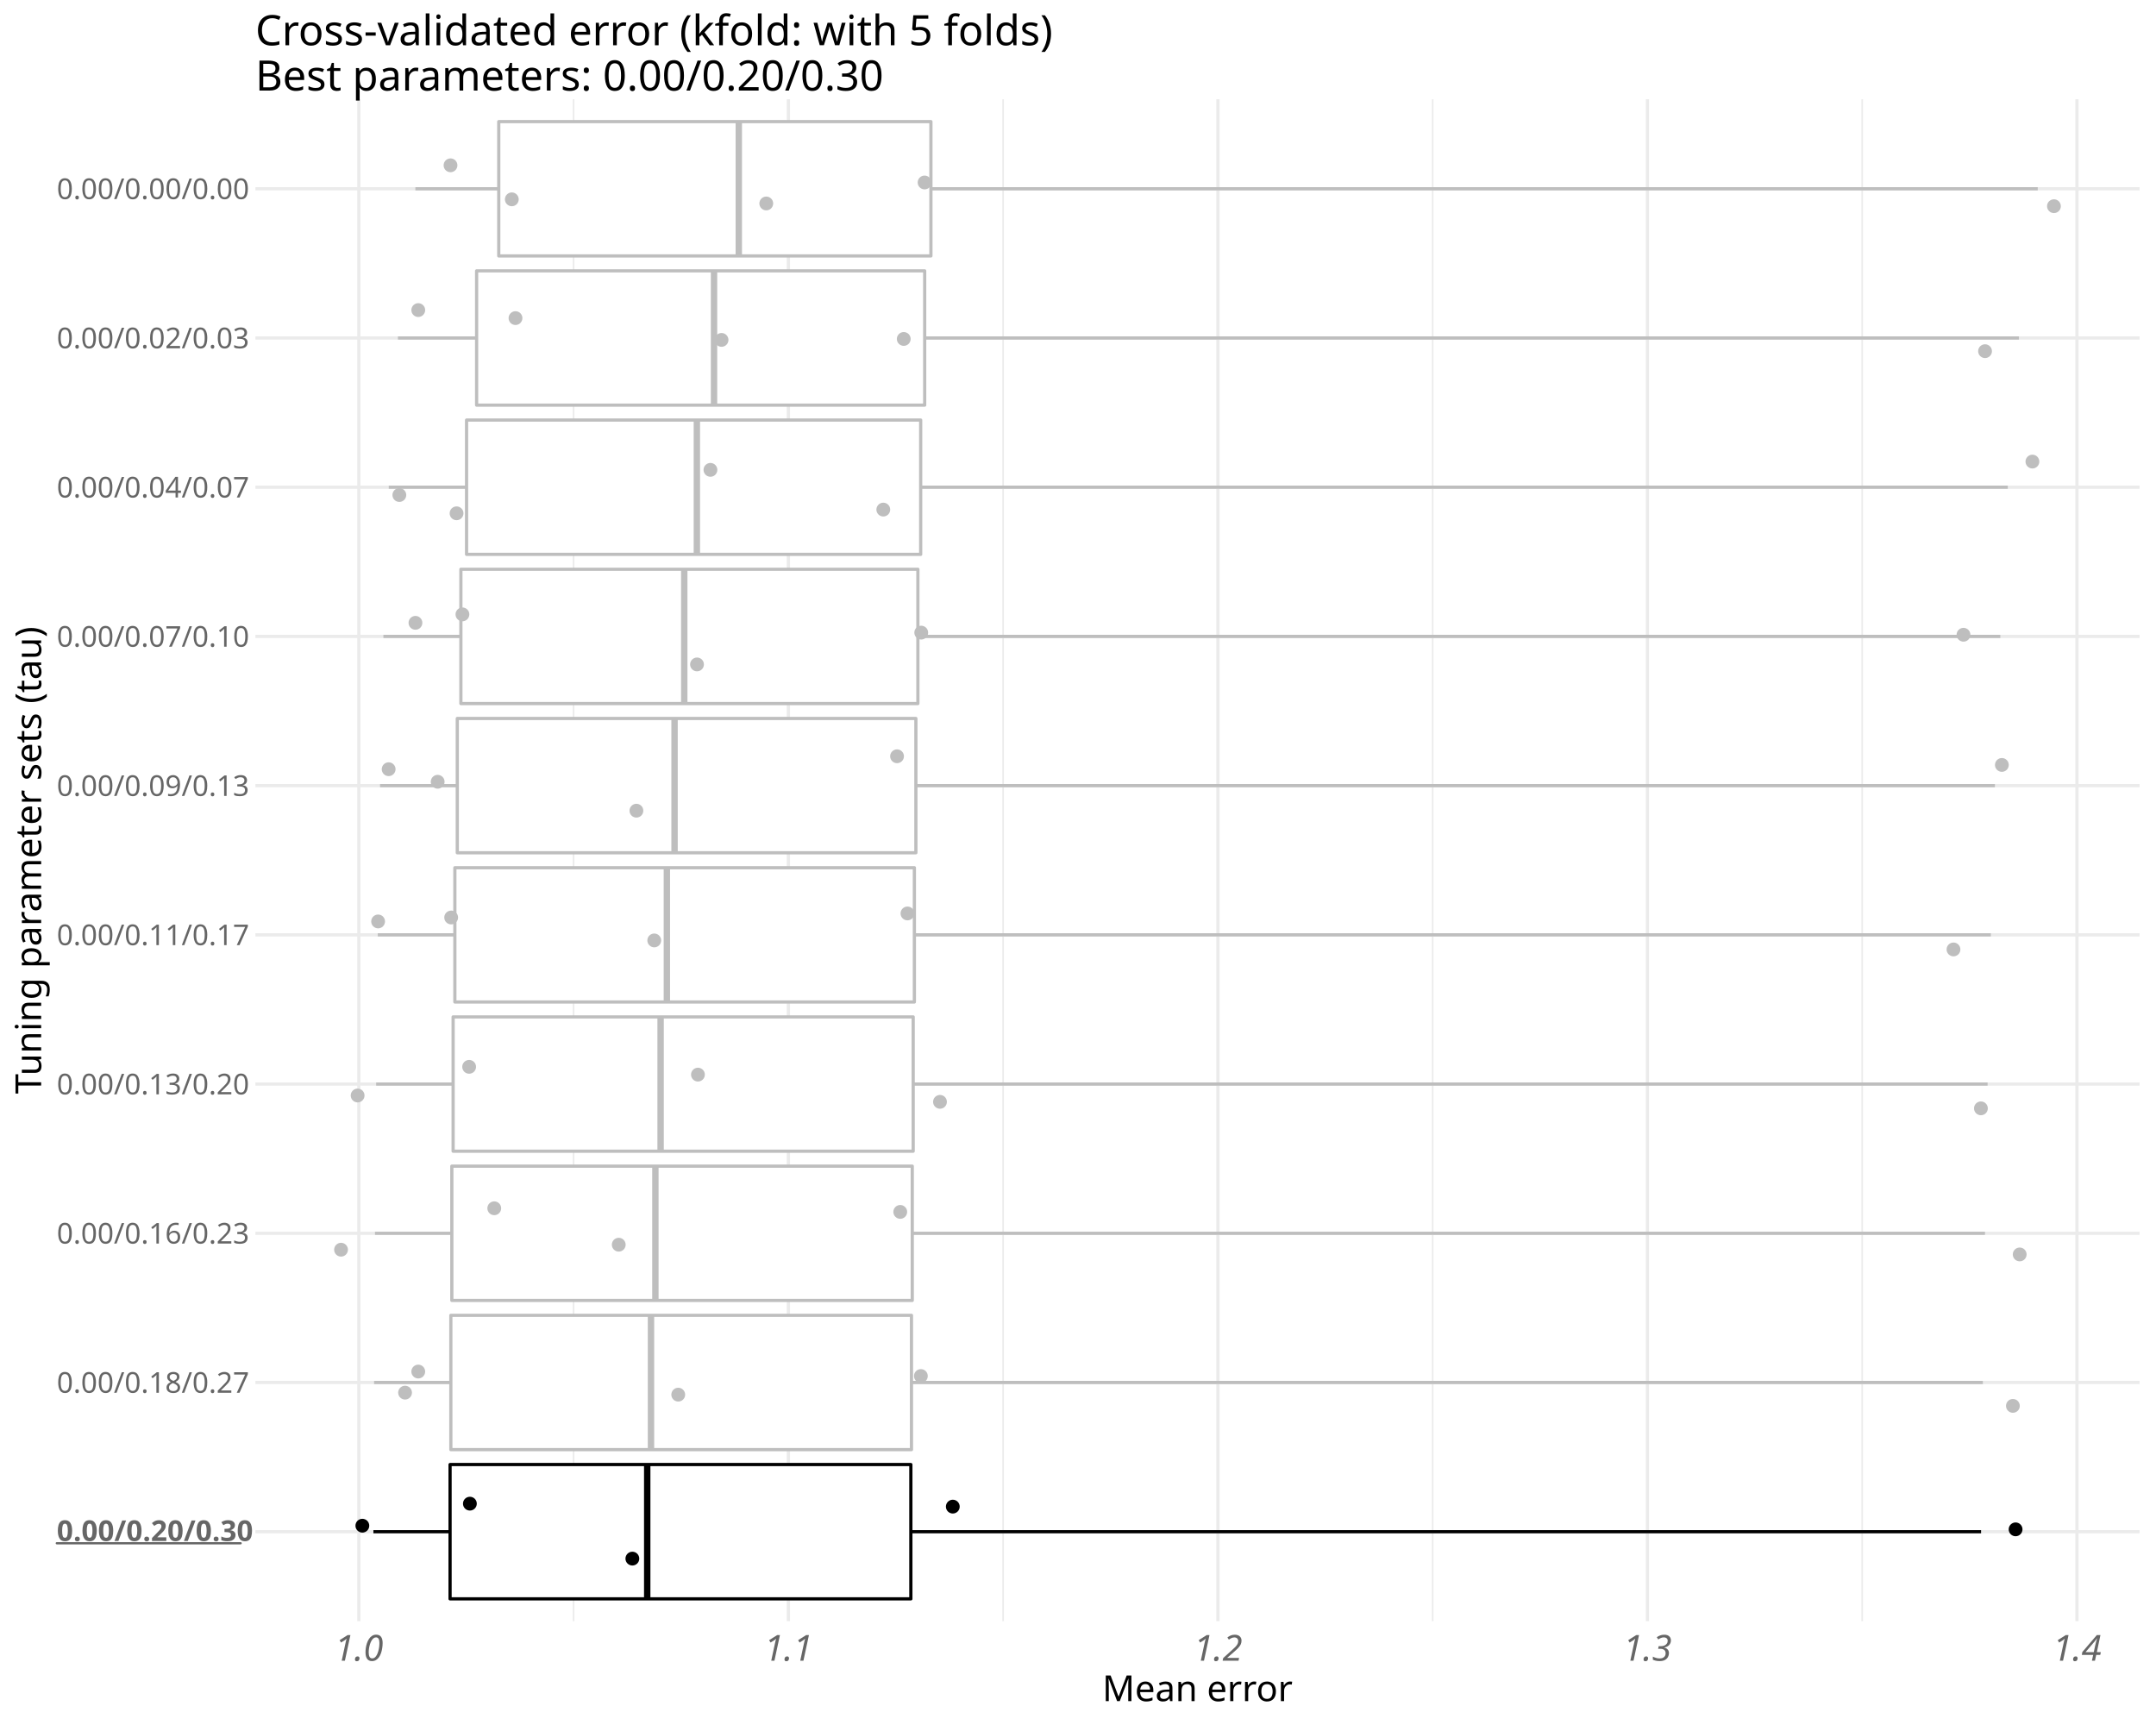
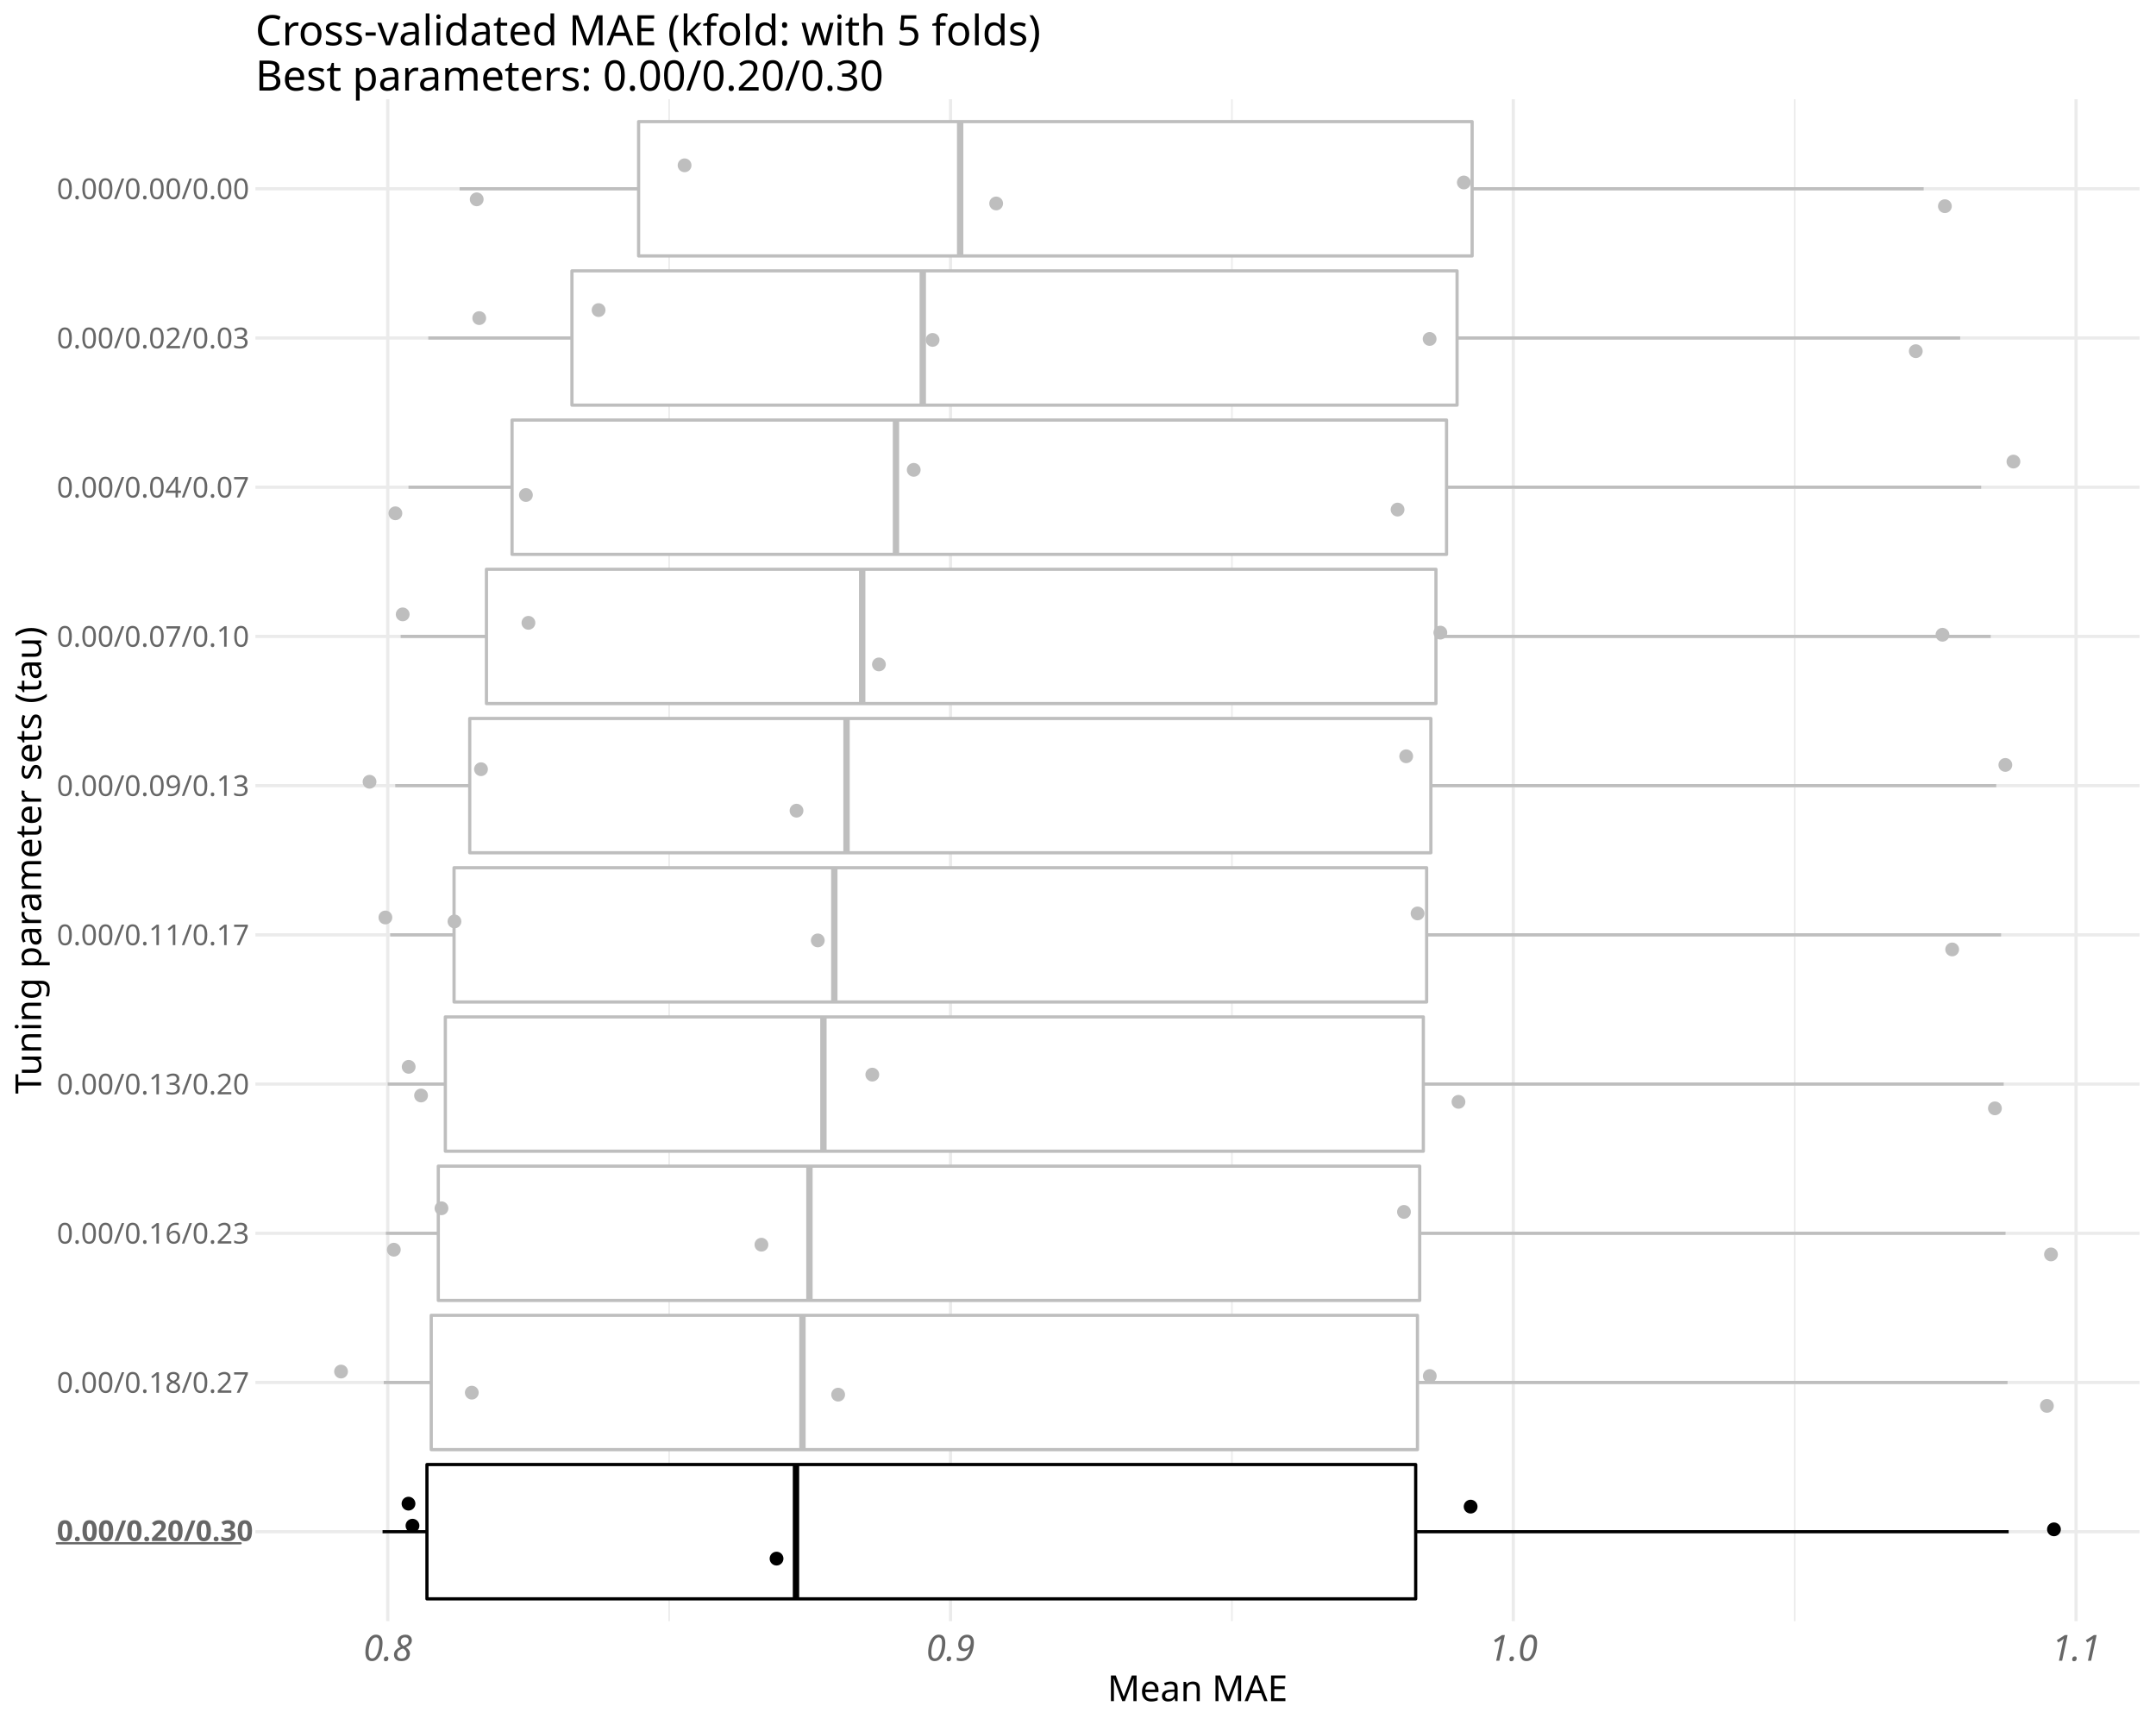
<svg xmlns="http://www.w3.org/2000/svg" class="svglite" data-engine-version="2.0" width="720.00pt" height="576.00pt" viewBox="0 0 720.00 576.00">
  <defs>
    <style type="text/css">
    .svglite line, .svglite polyline, .svglite polygon, .svglite path, .svglite rect, .svglite circle {
      fill: none;
      stroke: #000000;
      stroke-linecap: round;
      stroke-linejoin: round;
      stroke-miterlimit: 10.00;
    }
  </style>
  </defs>
  <rect width="100%" height="100%" style="stroke: none; fill: #FFFFFF;" />
  <defs>
    <clipPath id="cpMC4wMHw3MjAuMDB8MC4wMHw1NzYuMDA=">
      <rect x="0.00" y="0.00" width="720.00" height="576.00" />
    </clipPath>
  </defs>
  <g clip-path="url(#cpMC4wMHw3MjAuMDB8MC4wMHw1NzYuMDA=)">
</g>
  <defs>
    <clipPath id="cpODUuMjl8NzE0LjUyfDMzLjE0fDU0MS4zNQ==">
      <rect x="85.29" y="33.14" width="629.23" height="508.21" />
    </clipPath>
  </defs>
  <g clip-path="url(#cpODUuMjl8NzE0LjUyfDMzLjE0fDU0MS4zNQ==)">
-     <polyline points="191.56,541.35 191.56,33.14 " style="stroke-width: 0.53; stroke: #EBEBEB; stroke-linecap: butt;" />
-     <polyline points="335.00,541.35 335.00,33.14 " style="stroke-width: 0.53; stroke: #EBEBEB; stroke-linecap: butt;" />
-     <polyline points="478.45,541.35 478.45,33.14 " style="stroke-width: 0.53; stroke: #EBEBEB; stroke-linecap: butt;" />
-     <polyline points="621.89,541.35 621.89,33.14 " style="stroke-width: 0.53; stroke: #EBEBEB; stroke-linecap: butt;" />
+     <polyline points="223.46,541.35 223.46,33.14 " style="stroke-width: 0.53; stroke: #EBEBEB; stroke-linecap: butt;" />
+     <polyline points="411.40,541.35 411.40,33.14 " style="stroke-width: 0.53; stroke: #EBEBEB; stroke-linecap: butt;" />
+     <polyline points="599.34,541.35 599.34,33.14 " style="stroke-width: 0.53; stroke: #EBEBEB; stroke-linecap: butt;" />
    <polyline points="85.29,511.46 714.52,511.46 " style="stroke-width: 1.07; stroke: #EBEBEB; stroke-linecap: butt;" />
    <polyline points="85.29,461.63 714.52,461.63 " style="stroke-width: 1.07; stroke: #EBEBEB; stroke-linecap: butt;" />
    <polyline points="85.29,411.81 714.52,411.81 " style="stroke-width: 1.07; stroke: #EBEBEB; stroke-linecap: butt;" />
    <polyline points="85.29,361.98 714.52,361.98 " style="stroke-width: 1.07; stroke: #EBEBEB; stroke-linecap: butt;" />
    <polyline points="85.29,312.16 714.52,312.16 " style="stroke-width: 1.07; stroke: #EBEBEB; stroke-linecap: butt;" />
    <polyline points="85.29,262.33 714.52,262.33 " style="stroke-width: 1.07; stroke: #EBEBEB; stroke-linecap: butt;" />
    <polyline points="85.29,212.51 714.52,212.51 " style="stroke-width: 1.07; stroke: #EBEBEB; stroke-linecap: butt;" />
    <polyline points="85.29,162.68 714.52,162.68 " style="stroke-width: 1.07; stroke: #EBEBEB; stroke-linecap: butt;" />
    <polyline points="85.29,112.86 714.52,112.86 " style="stroke-width: 1.07; stroke: #EBEBEB; stroke-linecap: butt;" />
    <polyline points="85.29,63.04 714.52,63.04 " style="stroke-width: 1.07; stroke: #EBEBEB; stroke-linecap: butt;" />
-     <polyline points="119.84,541.35 119.84,33.14 " style="stroke-width: 1.07; stroke: #EBEBEB; stroke-linecap: butt;" />
-     <polyline points="263.28,541.35 263.28,33.14 " style="stroke-width: 1.07; stroke: #EBEBEB; stroke-linecap: butt;" />
-     <polyline points="406.73,541.35 406.73,33.14 " style="stroke-width: 1.07; stroke: #EBEBEB; stroke-linecap: butt;" />
-     <polyline points="550.17,541.35 550.17,33.14 " style="stroke-width: 1.07; stroke: #EBEBEB; stroke-linecap: butt;" />
-     <polyline points="693.61,541.35 693.61,33.14 " style="stroke-width: 1.07; stroke: #EBEBEB; stroke-linecap: butt;" />
-     <line x1="304.18" y1="511.46" x2="661.58" y2="511.46" style="stroke-width: 1.07; stroke-linecap: butt;" />
-     <line x1="150.30" y1="511.46" x2="124.70" y2="511.46" style="stroke-width: 1.07; stroke-linecap: butt;" />
-     <polygon points="304.18,533.88 150.30,533.88 150.30,489.03 304.18,489.03 304.18,533.88 " style="stroke-width: 1.07; fill: #FFFFFF;" />
-     <line x1="216.14" y1="533.88" x2="216.14" y2="489.03" style="stroke-width: 2.13; stroke-linecap: butt;" />
-     <line x1="304.39" y1="461.63" x2="662.18" y2="461.63" style="stroke-width: 1.07; stroke: #BEBEBE; stroke-linecap: butt;" />
-     <line x1="150.56" y1="461.63" x2="124.93" y2="461.63" style="stroke-width: 1.07; stroke: #BEBEBE; stroke-linecap: butt;" />
-     <polygon points="304.39,484.05 150.56,484.05 150.56,439.21 304.39,439.21 304.39,484.05 " style="stroke-width: 1.07; stroke: #BEBEBE; fill: #FFFFFF;" />
-     <line x1="217.40" y1="484.05" x2="217.40" y2="439.21" style="stroke-width: 2.13; stroke: #BEBEBE; stroke-linecap: butt;" />
-     <line x1="304.65" y1="411.81" x2="662.89" y2="411.81" style="stroke-width: 1.07; stroke: #BEBEBE; stroke-linecap: butt;" />
-     <line x1="150.89" y1="411.81" x2="125.23" y2="411.81" style="stroke-width: 1.07; stroke: #BEBEBE; stroke-linecap: butt;" />
-     <polygon points="304.65,434.23 150.89,434.23 150.89,389.39 304.65,389.39 304.65,434.23 " style="stroke-width: 1.07; stroke: #BEBEBE; fill: #FFFFFF;" />
-     <line x1="218.87" y1="434.23" x2="218.87" y2="389.39" style="stroke-width: 2.13; stroke: #BEBEBE; stroke-linecap: butt;" />
-     <line x1="304.96" y1="361.98" x2="663.76" y2="361.98" style="stroke-width: 1.07; stroke: #BEBEBE; stroke-linecap: butt;" />
-     <line x1="151.32" y1="361.98" x2="125.62" y2="361.98" style="stroke-width: 1.07; stroke: #BEBEBE; stroke-linecap: butt;" />
-     <polygon points="304.96,384.40 151.32,384.40 151.32,339.56 304.96,339.56 304.96,384.40 " style="stroke-width: 1.07; stroke: #BEBEBE; fill: #FFFFFF;" />
-     <line x1="220.61" y1="384.40" x2="220.61" y2="339.56" style="stroke-width: 2.13; stroke: #BEBEBE; stroke-linecap: butt;" />
-     <line x1="305.36" y1="312.16" x2="664.84" y2="312.16" style="stroke-width: 1.07; stroke: #BEBEBE; stroke-linecap: butt;" />
-     <line x1="151.90" y1="312.16" x2="126.16" y2="312.16" style="stroke-width: 1.07; stroke: #BEBEBE; stroke-linecap: butt;" />
-     <polygon points="305.36,334.58 151.90,334.58 151.90,289.74 305.36,289.74 305.36,334.58 " style="stroke-width: 1.07; stroke: #BEBEBE; fill: #FFFFFF;" />
-     <line x1="222.70" y1="334.58" x2="222.70" y2="289.74" style="stroke-width: 2.13; stroke: #BEBEBE; stroke-linecap: butt;" />
-     <line x1="305.86" y1="262.33" x2="666.21" y2="262.33" style="stroke-width: 1.07; stroke: #BEBEBE; stroke-linecap: butt;" />
-     <line x1="152.71" y1="262.33" x2="126.92" y2="262.33" style="stroke-width: 1.07; stroke: #BEBEBE; stroke-linecap: butt;" />
-     <polygon points="305.86,284.75 152.71,284.75 152.71,239.91 305.86,239.91 305.86,284.75 " style="stroke-width: 1.07; stroke: #BEBEBE; fill: #FFFFFF;" />
-     <line x1="225.27" y1="284.75" x2="225.27" y2="239.91" style="stroke-width: 2.13; stroke: #BEBEBE; stroke-linecap: butt;" />
-     <line x1="306.53" y1="212.51" x2="668.01" y2="212.51" style="stroke-width: 1.07; stroke: #BEBEBE; stroke-linecap: butt;" />
-     <line x1="153.91" y1="212.51" x2="128.04" y2="212.51" style="stroke-width: 1.07; stroke: #BEBEBE; stroke-linecap: butt;" />
-     <polygon points="306.53,234.93 153.91,234.93 153.91,190.09 306.53,190.09 306.53,234.93 " style="stroke-width: 1.07; stroke: #BEBEBE; fill: #FFFFFF;" />
-     <line x1="228.51" y1="234.93" x2="228.51" y2="190.09" style="stroke-width: 2.13; stroke: #BEBEBE; stroke-linecap: butt;" />
-     <line x1="307.46" y1="162.68" x2="670.50" y2="162.68" style="stroke-width: 1.07; stroke: #BEBEBE; stroke-linecap: butt;" />
-     <line x1="155.81" y1="162.68" x2="129.83" y2="162.68" style="stroke-width: 1.07; stroke: #BEBEBE; stroke-linecap: butt;" />
-     <polygon points="307.46,185.11 155.81,185.11 155.81,140.26 307.46,140.26 307.46,185.11 " style="stroke-width: 1.07; stroke: #BEBEBE; fill: #FFFFFF;" />
-     <line x1="232.72" y1="185.11" x2="232.72" y2="140.26" style="stroke-width: 2.13; stroke: #BEBEBE; stroke-linecap: butt;" />
-     <line x1="308.80" y1="112.86" x2="674.22" y2="112.86" style="stroke-width: 1.07; stroke: #BEBEBE; stroke-linecap: butt;" />
-     <line x1="159.17" y1="112.86" x2="132.89" y2="112.86" style="stroke-width: 1.07; stroke: #BEBEBE; stroke-linecap: butt;" />
-     <polygon points="308.80,135.28 159.17,135.28 159.17,90.44 308.80,90.44 308.80,135.28 " style="stroke-width: 1.07; stroke: #BEBEBE; fill: #FFFFFF;" />
-     <line x1="238.45" y1="135.28" x2="238.45" y2="90.44" style="stroke-width: 2.13; stroke: #BEBEBE; stroke-linecap: butt;" />
-     <line x1="310.88" y1="63.04" x2="680.51" y2="63.04" style="stroke-width: 1.07; stroke: #BEBEBE; stroke-linecap: butt;" />
-     <line x1="166.56" y1="63.04" x2="138.72" y2="63.04" style="stroke-width: 1.07; stroke: #BEBEBE; stroke-linecap: butt;" />
-     <polygon points="310.88,85.46 166.56,85.46 166.56,40.61 310.88,40.61 310.88,85.46 " style="stroke-width: 1.07; stroke: #BEBEBE; fill: #FFFFFF;" />
-     <line x1="246.72" y1="85.46" x2="246.72" y2="40.61" style="stroke-width: 2.13; stroke: #BEBEBE; stroke-linecap: butt;" />
-     <circle cx="121.01" cy="509.45" r="1.95" style="stroke-width: 0.71; fill: #000000;" />
-     <circle cx="135.27" cy="465.02" r="1.95" style="stroke-width: 0.71; stroke: #BEBEBE; fill: #BEBEBE;" />
-     <circle cx="113.89" cy="417.29" r="1.95" style="stroke-width: 0.71; stroke: #BEBEBE; fill: #BEBEBE;" />
-     <circle cx="119.43" cy="365.80" r="1.95" style="stroke-width: 0.71; stroke: #BEBEBE; fill: #BEBEBE;" />
-     <circle cx="126.27" cy="307.68" r="1.95" style="stroke-width: 0.71; stroke: #BEBEBE; fill: #BEBEBE;" />
-     <circle cx="129.79" cy="256.85" r="1.95" style="stroke-width: 0.71; stroke: #BEBEBE; fill: #BEBEBE;" />
-     <circle cx="138.74" cy="207.97" r="1.95" style="stroke-width: 0.71; stroke: #BEBEBE; fill: #BEBEBE;" />
-     <circle cx="133.36" cy="165.29" r="1.95" style="stroke-width: 0.71; stroke: #BEBEBE; fill: #BEBEBE;" />
-     <circle cx="139.68" cy="103.54" r="1.95" style="stroke-width: 0.71; stroke: #BEBEBE; fill: #BEBEBE;" />
-     <circle cx="150.45" cy="55.20" r="1.95" style="stroke-width: 0.71; stroke: #BEBEBE; fill: #BEBEBE;" />
-     <circle cx="156.92" cy="502.09" r="1.95" style="stroke-width: 0.71; fill: #000000;" />
-     <circle cx="139.68" cy="457.98" r="1.95" style="stroke-width: 0.71; stroke: #BEBEBE; fill: #BEBEBE;" />
-     <circle cx="165.06" cy="403.46" r="1.95" style="stroke-width: 0.71; stroke: #BEBEBE; fill: #BEBEBE;" />
-     <circle cx="156.67" cy="356.23" r="1.95" style="stroke-width: 0.71; stroke: #BEBEBE; fill: #BEBEBE;" />
-     <circle cx="150.67" cy="306.36" r="1.95" style="stroke-width: 0.71; stroke: #BEBEBE; fill: #BEBEBE;" />
-     <circle cx="146.16" cy="261.04" r="1.95" style="stroke-width: 0.71; stroke: #BEBEBE; fill: #BEBEBE;" />
-     <circle cx="154.43" cy="205.15" r="1.95" style="stroke-width: 0.71; stroke: #BEBEBE; fill: #BEBEBE;" />
-     <circle cx="152.47" cy="171.40" r="1.95" style="stroke-width: 0.71; stroke: #BEBEBE; fill: #BEBEBE;" />
-     <circle cx="172.15" cy="106.22" r="1.95" style="stroke-width: 0.71; stroke: #BEBEBE; fill: #BEBEBE;" />
-     <circle cx="170.92" cy="66.56" r="1.95" style="stroke-width: 0.71; stroke: #BEBEBE; fill: #BEBEBE;" />
-     <circle cx="211.18" cy="520.44" r="1.95" style="stroke-width: 0.71; fill: #000000;" />
-     <circle cx="226.50" cy="465.69" r="1.95" style="stroke-width: 0.71; stroke: #BEBEBE; fill: #BEBEBE;" />
-     <circle cx="206.63" cy="415.62" r="1.95" style="stroke-width: 0.71; stroke: #BEBEBE; fill: #BEBEBE;" />
-     <circle cx="233.08" cy="358.83" r="1.95" style="stroke-width: 0.71; stroke: #BEBEBE; fill: #BEBEBE;" />
-     <circle cx="218.49" cy="314.02" r="1.95" style="stroke-width: 0.71; stroke: #BEBEBE; fill: #BEBEBE;" />
-     <circle cx="212.53" cy="270.70" r="1.95" style="stroke-width: 0.71; stroke: #BEBEBE; fill: #BEBEBE;" />
-     <circle cx="232.77" cy="221.86" r="1.95" style="stroke-width: 0.71; stroke: #BEBEBE; fill: #BEBEBE;" />
-     <circle cx="237.25" cy="156.89" r="1.95" style="stroke-width: 0.71; stroke: #BEBEBE; fill: #BEBEBE;" />
-     <circle cx="240.96" cy="113.50" r="1.95" style="stroke-width: 0.71; stroke: #BEBEBE; fill: #BEBEBE;" />
-     <circle cx="255.90" cy="67.94" r="1.95" style="stroke-width: 0.71; stroke: #BEBEBE; fill: #BEBEBE;" />
-     <circle cx="673.11" cy="510.67" r="1.95" style="stroke-width: 0.71; fill: #000000;" />
-     <circle cx="672.21" cy="469.44" r="1.95" style="stroke-width: 0.71; stroke: #BEBEBE; fill: #BEBEBE;" />
-     <circle cx="674.48" cy="418.87" r="1.95" style="stroke-width: 0.71; stroke: #BEBEBE; fill: #BEBEBE;" />
-     <circle cx="661.53" cy="370.09" r="1.95" style="stroke-width: 0.71; stroke: #BEBEBE; fill: #BEBEBE;" />
-     <circle cx="652.37" cy="317.03" r="1.95" style="stroke-width: 0.71; stroke: #BEBEBE; fill: #BEBEBE;" />
-     <circle cx="668.53" cy="255.42" r="1.95" style="stroke-width: 0.71; stroke: #BEBEBE; fill: #BEBEBE;" />
-     <circle cx="655.71" cy="211.95" r="1.95" style="stroke-width: 0.71; stroke: #BEBEBE; fill: #BEBEBE;" />
-     <circle cx="678.73" cy="154.13" r="1.95" style="stroke-width: 0.71; stroke: #BEBEBE; fill: #BEBEBE;" />
-     <circle cx="662.91" cy="117.26" r="1.95" style="stroke-width: 0.71; stroke: #BEBEBE; fill: #BEBEBE;" />
-     <circle cx="685.92" cy="68.85" r="1.95" style="stroke-width: 0.71; stroke: #BEBEBE; fill: #BEBEBE;" />
-     <circle cx="318.19" cy="503.08" r="1.95" style="stroke-width: 0.71; fill: #000000;" />
-     <circle cx="307.53" cy="459.47" r="1.95" style="stroke-width: 0.71; stroke: #BEBEBE; fill: #BEBEBE;" />
-     <circle cx="300.64" cy="404.67" r="1.95" style="stroke-width: 0.71; stroke: #BEBEBE; fill: #BEBEBE;" />
-     <circle cx="313.91" cy="367.92" r="1.95" style="stroke-width: 0.71; stroke: #BEBEBE; fill: #BEBEBE;" />
-     <circle cx="303.05" cy="305.01" r="1.95" style="stroke-width: 0.71; stroke: #BEBEBE; fill: #BEBEBE;" />
-     <circle cx="299.57" cy="252.53" r="1.95" style="stroke-width: 0.71; stroke: #BEBEBE; fill: #BEBEBE;" />
-     <circle cx="307.65" cy="211.24" r="1.95" style="stroke-width: 0.71; stroke: #BEBEBE; fill: #BEBEBE;" />
-     <circle cx="294.98" cy="170.16" r="1.95" style="stroke-width: 0.71; stroke: #BEBEBE; fill: #BEBEBE;" />
-     <circle cx="301.81" cy="113.18" r="1.95" style="stroke-width: 0.71; stroke: #BEBEBE; fill: #BEBEBE;" />
-     <circle cx="308.77" cy="60.93" r="1.95" style="stroke-width: 0.71; stroke: #BEBEBE; fill: #BEBEBE;" />
+     <polyline points="129.49,541.35 129.49,33.14 " style="stroke-width: 1.07; stroke: #EBEBEB; stroke-linecap: butt;" />
+     <polyline points="317.43,541.35 317.43,33.14 " style="stroke-width: 1.07; stroke: #EBEBEB; stroke-linecap: butt;" />
+     <polyline points="505.37,541.35 505.37,33.14 " style="stroke-width: 1.07; stroke: #EBEBEB; stroke-linecap: butt;" />
+     <polyline points="693.31,541.35 693.31,33.14 " style="stroke-width: 1.07; stroke: #EBEBEB; stroke-linecap: butt;" />
+     <line x1="472.77" y1="511.46" x2="670.80" y2="511.46" style="stroke-width: 1.07; stroke-linecap: butt;" />
+     <line x1="142.58" y1="511.46" x2="127.75" y2="511.46" style="stroke-width: 1.07; stroke-linecap: butt;" />
+     <polygon points="472.77,533.88 142.58,533.88 142.58,489.03 472.77,489.03 472.77,533.88 " style="stroke-width: 1.07; fill: #FFFFFF;" />
+     <line x1="265.82" y1="533.88" x2="265.82" y2="489.03" style="stroke-width: 2.13; stroke-linecap: butt;" />
+     <line x1="473.36" y1="461.63" x2="670.43" y2="461.63" style="stroke-width: 1.07; stroke: #BEBEBE; stroke-linecap: butt;" />
+     <line x1="144.01" y1="461.63" x2="128.15" y2="461.63" style="stroke-width: 1.07; stroke: #BEBEBE; stroke-linecap: butt;" />
+     <polygon points="473.36,484.05 144.01,484.05 144.01,439.21 473.36,439.21 473.36,484.05 " style="stroke-width: 1.07; stroke: #BEBEBE; fill: #FFFFFF;" />
+     <line x1="267.98" y1="484.05" x2="267.98" y2="439.21" style="stroke-width: 2.13; stroke: #BEBEBE; stroke-linecap: butt;" />
+     <line x1="474.11" y1="411.81" x2="669.75" y2="411.81" style="stroke-width: 1.07; stroke: #BEBEBE; stroke-linecap: butt;" />
+     <line x1="146.37" y1="411.81" x2="128.86" y2="411.81" style="stroke-width: 1.07; stroke: #BEBEBE; stroke-linecap: butt;" />
+     <polygon points="474.11,434.23 146.37,434.23 146.37,389.39 474.11,389.39 474.11,434.23 " style="stroke-width: 1.07; stroke: #BEBEBE; fill: #FFFFFF;" />
+     <line x1="270.31" y1="434.23" x2="270.31" y2="389.39" style="stroke-width: 2.13; stroke: #BEBEBE; stroke-linecap: butt;" />
+     <line x1="475.33" y1="361.98" x2="669.14" y2="361.98" style="stroke-width: 1.07; stroke: #BEBEBE; stroke-linecap: butt;" />
+     <line x1="148.72" y1="361.98" x2="129.46" y2="361.98" style="stroke-width: 1.07; stroke: #BEBEBE; stroke-linecap: butt;" />
+     <polygon points="475.33,384.40 148.72,384.40 148.72,339.56 475.33,339.56 475.33,384.40 " style="stroke-width: 1.07; stroke: #BEBEBE; fill: #FFFFFF;" />
+     <line x1="274.98" y1="384.40" x2="274.98" y2="339.56" style="stroke-width: 2.13; stroke: #BEBEBE; stroke-linecap: butt;" />
+     <line x1="476.43" y1="312.16" x2="668.27" y2="312.16" style="stroke-width: 1.07; stroke: #BEBEBE; stroke-linecap: butt;" />
+     <line x1="151.63" y1="312.16" x2="130.32" y2="312.16" style="stroke-width: 1.07; stroke: #BEBEBE; stroke-linecap: butt;" />
+     <polygon points="476.43,334.58 151.63,334.58 151.63,289.74 476.43,289.74 476.43,334.58 " style="stroke-width: 1.07; stroke: #BEBEBE; fill: #FFFFFF;" />
+     <line x1="278.62" y1="334.58" x2="278.62" y2="289.74" style="stroke-width: 2.13; stroke: #BEBEBE; stroke-linecap: butt;" />
+     <line x1="477.84" y1="262.33" x2="666.65" y2="262.33" style="stroke-width: 1.07; stroke: #BEBEBE; stroke-linecap: butt;" />
+     <line x1="156.87" y1="262.33" x2="131.99" y2="262.33" style="stroke-width: 1.07; stroke: #BEBEBE; stroke-linecap: butt;" />
+     <polygon points="477.84,284.75 156.87,284.75 156.87,239.91 477.84,239.91 477.84,284.75 " style="stroke-width: 1.07; stroke: #BEBEBE; fill: #FFFFFF;" />
+     <line x1="282.70" y1="284.75" x2="282.70" y2="239.91" style="stroke-width: 2.13; stroke: #BEBEBE; stroke-linecap: butt;" />
+     <line x1="479.54" y1="212.51" x2="664.80" y2="212.51" style="stroke-width: 1.07; stroke: #BEBEBE; stroke-linecap: butt;" />
+     <line x1="162.45" y1="212.51" x2="133.80" y2="212.51" style="stroke-width: 1.07; stroke: #BEBEBE; stroke-linecap: butt;" />
+     <polygon points="479.54,234.93 162.45,234.93 162.45,190.09 479.54,190.09 479.54,234.93 " style="stroke-width: 1.07; stroke: #BEBEBE; fill: #FFFFFF;" />
+     <line x1="287.93" y1="234.93" x2="287.93" y2="190.09" style="stroke-width: 2.13; stroke: #BEBEBE; stroke-linecap: butt;" />
+     <line x1="483.08" y1="162.68" x2="661.62" y2="162.68" style="stroke-width: 1.07; stroke: #BEBEBE; stroke-linecap: butt;" />
+     <line x1="171.00" y1="162.68" x2="136.41" y2="162.68" style="stroke-width: 1.07; stroke: #BEBEBE; stroke-linecap: butt;" />
+     <polygon points="483.08,185.11 171.00,185.11 171.00,140.26 483.08,140.26 483.08,185.11 " style="stroke-width: 1.07; stroke: #BEBEBE; fill: #FFFFFF;" />
+     <line x1="299.21" y1="185.11" x2="299.21" y2="140.26" style="stroke-width: 2.13; stroke: #BEBEBE; stroke-linecap: butt;" />
+     <line x1="486.59" y1="112.86" x2="654.60" y2="112.86" style="stroke-width: 1.07; stroke: #BEBEBE; stroke-linecap: butt;" />
+     <line x1="191.00" y1="112.86" x2="143.03" y2="112.86" style="stroke-width: 1.07; stroke: #BEBEBE; stroke-linecap: butt;" />
+     <polygon points="486.59,135.28 191.00,135.28 191.00,90.44 486.59,90.44 486.59,135.28 " style="stroke-width: 1.07; stroke: #BEBEBE; fill: #FFFFFF;" />
+     <line x1="308.16" y1="135.28" x2="308.16" y2="90.44" style="stroke-width: 2.13; stroke: #BEBEBE; stroke-linecap: butt;" />
+     <line x1="491.62" y1="63.04" x2="642.41" y2="63.04" style="stroke-width: 1.07; stroke: #BEBEBE; stroke-linecap: butt;" />
+     <line x1="213.26" y1="63.04" x2="153.48" y2="63.04" style="stroke-width: 1.07; stroke: #BEBEBE; stroke-linecap: butt;" />
+     <polygon points="491.62,85.46 213.26,85.46 213.26,40.61 491.62,40.61 491.62,85.46 " style="stroke-width: 1.07; stroke: #BEBEBE; fill: #FFFFFF;" />
+     <line x1="320.65" y1="85.46" x2="320.65" y2="40.61" style="stroke-width: 2.13; stroke: #BEBEBE; stroke-linecap: butt;" />
+     <circle cx="137.75" cy="509.45" r="1.95" style="stroke-width: 0.71; fill: #000000;" />
+     <circle cx="157.56" cy="465.02" r="1.95" style="stroke-width: 0.71; stroke: #BEBEBE; fill: #BEBEBE;" />
+     <circle cx="131.52" cy="417.29" r="1.95" style="stroke-width: 0.71; stroke: #BEBEBE; fill: #BEBEBE;" />
+     <circle cx="140.61" cy="365.80" r="1.95" style="stroke-width: 0.71; stroke: #BEBEBE; fill: #BEBEBE;" />
+     <circle cx="151.77" cy="307.68" r="1.95" style="stroke-width: 0.71; stroke: #BEBEBE; fill: #BEBEBE;" />
+     <circle cx="160.63" cy="256.85" r="1.95" style="stroke-width: 0.71; stroke: #BEBEBE; fill: #BEBEBE;" />
+     <circle cx="176.47" cy="207.97" r="1.95" style="stroke-width: 0.71; stroke: #BEBEBE; fill: #BEBEBE;" />
+     <circle cx="175.63" cy="165.29" r="1.95" style="stroke-width: 0.71; stroke: #BEBEBE; fill: #BEBEBE;" />
+     <circle cx="199.90" cy="103.54" r="1.95" style="stroke-width: 0.71; stroke: #BEBEBE; fill: #BEBEBE;" />
+     <circle cx="228.62" cy="55.20" r="1.95" style="stroke-width: 0.71; stroke: #BEBEBE; fill: #BEBEBE;" />
+     <circle cx="136.42" cy="502.09" r="1.95" style="stroke-width: 0.71; fill: #000000;" />
+     <circle cx="113.89" cy="457.98" r="1.95" style="stroke-width: 0.71; stroke: #BEBEBE; fill: #BEBEBE;" />
+     <circle cx="147.43" cy="403.46" r="1.95" style="stroke-width: 0.71; stroke: #BEBEBE; fill: #BEBEBE;" />
+     <circle cx="136.48" cy="356.23" r="1.95" style="stroke-width: 0.71; stroke: #BEBEBE; fill: #BEBEBE;" />
+     <circle cx="128.70" cy="306.36" r="1.95" style="stroke-width: 0.71; stroke: #BEBEBE; fill: #BEBEBE;" />
+     <circle cx="123.41" cy="261.04" r="1.95" style="stroke-width: 0.71; stroke: #BEBEBE; fill: #BEBEBE;" />
+     <circle cx="134.48" cy="205.15" r="1.95" style="stroke-width: 0.71; stroke: #BEBEBE; fill: #BEBEBE;" />
+     <circle cx="132.04" cy="171.40" r="1.95" style="stroke-width: 0.71; stroke: #BEBEBE; fill: #BEBEBE;" />
+     <circle cx="160.04" cy="106.22" r="1.95" style="stroke-width: 0.71; stroke: #BEBEBE; fill: #BEBEBE;" />
+     <circle cx="159.20" cy="66.56" r="1.95" style="stroke-width: 0.71; stroke: #BEBEBE; fill: #BEBEBE;" />
+     <circle cx="259.33" cy="520.44" r="1.95" style="stroke-width: 0.71; fill: #000000;" />
+     <circle cx="279.90" cy="465.69" r="1.95" style="stroke-width: 0.71; stroke: #BEBEBE; fill: #BEBEBE;" />
+     <circle cx="254.28" cy="415.62" r="1.95" style="stroke-width: 0.71; stroke: #BEBEBE; fill: #BEBEBE;" />
+     <circle cx="291.31" cy="358.83" r="1.95" style="stroke-width: 0.71; stroke: #BEBEBE; fill: #BEBEBE;" />
+     <circle cx="273.10" cy="314.02" r="1.95" style="stroke-width: 0.71; stroke: #BEBEBE; fill: #BEBEBE;" />
+     <circle cx="266.00" cy="270.70" r="1.95" style="stroke-width: 0.71; stroke: #BEBEBE; fill: #BEBEBE;" />
+     <circle cx="293.52" cy="221.86" r="1.95" style="stroke-width: 0.71; stroke: #BEBEBE; fill: #BEBEBE;" />
+     <circle cx="305.14" cy="156.89" r="1.95" style="stroke-width: 0.71; stroke: #BEBEBE; fill: #BEBEBE;" />
+     <circle cx="311.44" cy="113.50" r="1.95" style="stroke-width: 0.71; stroke: #BEBEBE; fill: #BEBEBE;" />
+     <circle cx="332.67" cy="67.94" r="1.95" style="stroke-width: 0.71; stroke: #BEBEBE; fill: #BEBEBE;" />
+     <circle cx="685.92" cy="510.67" r="1.95" style="stroke-width: 0.71; fill: #000000;" />
+     <circle cx="683.57" cy="469.44" r="1.95" style="stroke-width: 0.71; stroke: #BEBEBE; fill: #BEBEBE;" />
+     <circle cx="684.93" cy="418.87" r="1.95" style="stroke-width: 0.71; stroke: #BEBEBE; fill: #BEBEBE;" />
+     <circle cx="666.21" cy="370.09" r="1.95" style="stroke-width: 0.71; stroke: #BEBEBE; fill: #BEBEBE;" />
+     <circle cx="651.93" cy="317.03" r="1.95" style="stroke-width: 0.71; stroke: #BEBEBE; fill: #BEBEBE;" />
+     <circle cx="669.69" cy="255.42" r="1.95" style="stroke-width: 0.71; stroke: #BEBEBE; fill: #BEBEBE;" />
+     <circle cx="648.69" cy="211.95" r="1.95" style="stroke-width: 0.71; stroke: #BEBEBE; fill: #BEBEBE;" />
+     <circle cx="672.39" cy="154.13" r="1.95" style="stroke-width: 0.71; stroke: #BEBEBE; fill: #BEBEBE;" />
+     <circle cx="639.78" cy="117.26" r="1.95" style="stroke-width: 0.71; stroke: #BEBEBE; fill: #BEBEBE;" />
+     <circle cx="649.50" cy="68.85" r="1.95" style="stroke-width: 0.71; stroke: #BEBEBE; fill: #BEBEBE;" />
+     <circle cx="491.12" cy="503.08" r="1.95" style="stroke-width: 0.71; fill: #000000;" />
+     <circle cx="477.48" cy="459.47" r="1.95" style="stroke-width: 0.71; stroke: #BEBEBE; fill: #BEBEBE;" />
+     <circle cx="468.86" cy="404.67" r="1.95" style="stroke-width: 0.71; stroke: #BEBEBE; fill: #BEBEBE;" />
+     <circle cx="487.06" cy="367.92" r="1.95" style="stroke-width: 0.71; stroke: #BEBEBE; fill: #BEBEBE;" />
+     <circle cx="473.40" cy="305.01" r="1.95" style="stroke-width: 0.71; stroke: #BEBEBE; fill: #BEBEBE;" />
+     <circle cx="469.60" cy="252.53" r="1.95" style="stroke-width: 0.71; stroke: #BEBEBE; fill: #BEBEBE;" />
+     <circle cx="481.01" cy="211.24" r="1.95" style="stroke-width: 0.71; stroke: #BEBEBE; fill: #BEBEBE;" />
+     <circle cx="466.72" cy="170.16" r="1.95" style="stroke-width: 0.71; stroke: #BEBEBE; fill: #BEBEBE;" />
+     <circle cx="477.43" cy="113.18" r="1.95" style="stroke-width: 0.71; stroke: #BEBEBE; fill: #BEBEBE;" />
+     <circle cx="488.85" cy="60.93" r="1.95" style="stroke-width: 0.71; stroke: #BEBEBE; fill: #BEBEBE;" />
  </g>
  <g clip-path="url(#cpMC4wMHw3MjAuMDB8MC4wMHw1NzYuMDA=)">
    <text x="18.97" y="514.56" style="font-size: 9.60px; font-weight: bold; fill: #666666; font-family: sans;" textLength="61.39px" lengthAdjust="spacingAndGlyphs">0.00/0.20/0.30</text>
    <polyline points="18.97,515.31 80.36,515.31 " style="stroke-width: 0.75; stroke: #666666;" />
    <text x="18.97" y="66.47" style="font-size: 9.60px; fill: #666666; font-family: sans;" textLength="61.39px" lengthAdjust="spacingAndGlyphs">0.00/0.00/0.00</text>
    <text x="18.97" y="315.59" style="font-size: 9.60px; fill: #666666; font-family: sans;" textLength="61.39px" lengthAdjust="spacingAndGlyphs">0.00/0.11/0.17</text>
    <text x="18.97" y="415.24" style="font-size: 9.60px; fill: #666666; font-family: sans;" textLength="61.39px" lengthAdjust="spacingAndGlyphs">0.00/0.16/0.23</text>
    <text x="18.97" y="465.06" style="font-size: 9.60px; fill: #666666; font-family: sans;" textLength="61.39px" lengthAdjust="spacingAndGlyphs">0.00/0.18/0.27</text>
    <text x="18.97" y="365.42" style="font-size: 9.60px; fill: #666666; font-family: sans;" textLength="61.39px" lengthAdjust="spacingAndGlyphs">0.00/0.13/0.20</text>
    <text x="18.97" y="215.94" style="font-size: 9.60px; fill: #666666; font-family: sans;" textLength="61.39px" lengthAdjust="spacingAndGlyphs">0.00/0.07/0.10</text>
    <text x="18.97" y="265.77" style="font-size: 9.60px; fill: #666666; font-family: sans;" textLength="61.39px" lengthAdjust="spacingAndGlyphs">0.00/0.09/0.13</text>
    <text x="18.97" y="166.12" style="font-size: 9.60px; fill: #666666; font-family: sans;" textLength="61.39px" lengthAdjust="spacingAndGlyphs">0.00/0.04/0.07</text>
    <text x="18.97" y="116.29" style="font-size: 9.60px; fill: #666666; font-family: sans;" textLength="61.39px" lengthAdjust="spacingAndGlyphs">0.00/0.02/0.03</text>
-     <text x="119.84" y="554.54" text-anchor="middle" style="font-size: 12.00px; font-style: italic; fill: #666666; font-family: sans;" textLength="16.68px" lengthAdjust="spacingAndGlyphs">1.0</text>
-     <text x="263.28" y="554.54" text-anchor="middle" style="font-size: 12.00px; font-style: italic; fill: #666666; font-family: sans;" textLength="16.68px" lengthAdjust="spacingAndGlyphs">1.1</text>
-     <text x="406.73" y="554.54" text-anchor="middle" style="font-size: 12.00px; font-style: italic; fill: #666666; font-family: sans;" textLength="16.68px" lengthAdjust="spacingAndGlyphs">1.2</text>
-     <text x="550.17" y="554.54" text-anchor="middle" style="font-size: 12.00px; font-style: italic; fill: #666666; font-family: sans;" textLength="16.68px" lengthAdjust="spacingAndGlyphs">1.3</text>
-     <text x="693.61" y="554.54" text-anchor="middle" style="font-size: 12.00px; font-style: italic; fill: #666666; font-family: sans;" textLength="16.68px" lengthAdjust="spacingAndGlyphs">1.4</text>
-     <text x="399.91" y="568.03" text-anchor="middle" style="font-size: 12.00px; font-family: sans;" textLength="58.69px" lengthAdjust="spacingAndGlyphs">Mean error</text>
+     <text x="129.49" y="554.54" text-anchor="middle" style="font-size: 12.00px; font-style: italic; fill: #666666; font-family: sans;" textLength="16.68px" lengthAdjust="spacingAndGlyphs">0.8</text>
+     <text x="317.43" y="554.54" text-anchor="middle" style="font-size: 12.00px; font-style: italic; fill: #666666; font-family: sans;" textLength="16.68px" lengthAdjust="spacingAndGlyphs">0.9</text>
+     <text x="505.37" y="554.54" text-anchor="middle" style="font-size: 12.00px; font-style: italic; fill: #666666; font-family: sans;" textLength="16.68px" lengthAdjust="spacingAndGlyphs">1.0</text>
+     <text x="693.31" y="554.54" text-anchor="middle" style="font-size: 12.00px; font-style: italic; fill: #666666; font-family: sans;" textLength="16.68px" lengthAdjust="spacingAndGlyphs">1.1</text>
+     <text x="399.91" y="568.03" text-anchor="middle" style="font-size: 12.00px; font-family: sans;" textLength="59.37px" lengthAdjust="spacingAndGlyphs">Mean MAE</text>
    <text transform="translate(13.74,287.25) rotate(-90)" text-anchor="middle" style="font-size: 12.00px; font-family: sans;" textLength="148.08px" lengthAdjust="spacingAndGlyphs">Tuning parameter sets (tau)</text>
-     <text x="85.29" y="15.11" style="font-size: 14.00px; font-family: sans;" textLength="251.34px" lengthAdjust="spacingAndGlyphs">Cross-validated error (kfold: with 5 folds)</text>
+     <text x="85.29" y="15.11" style="font-size: 14.00px; font-family: sans;" textLength="252.13px" lengthAdjust="spacingAndGlyphs">Cross-validated MAE (kfold: with 5 folds)</text>
    <text x="85.29" y="30.23" style="font-size: 14.00px; font-family: sans;" textLength="200.04px" lengthAdjust="spacingAndGlyphs">Best parameters: 0.00/0.20/0.30</text>
  </g>
</svg>
